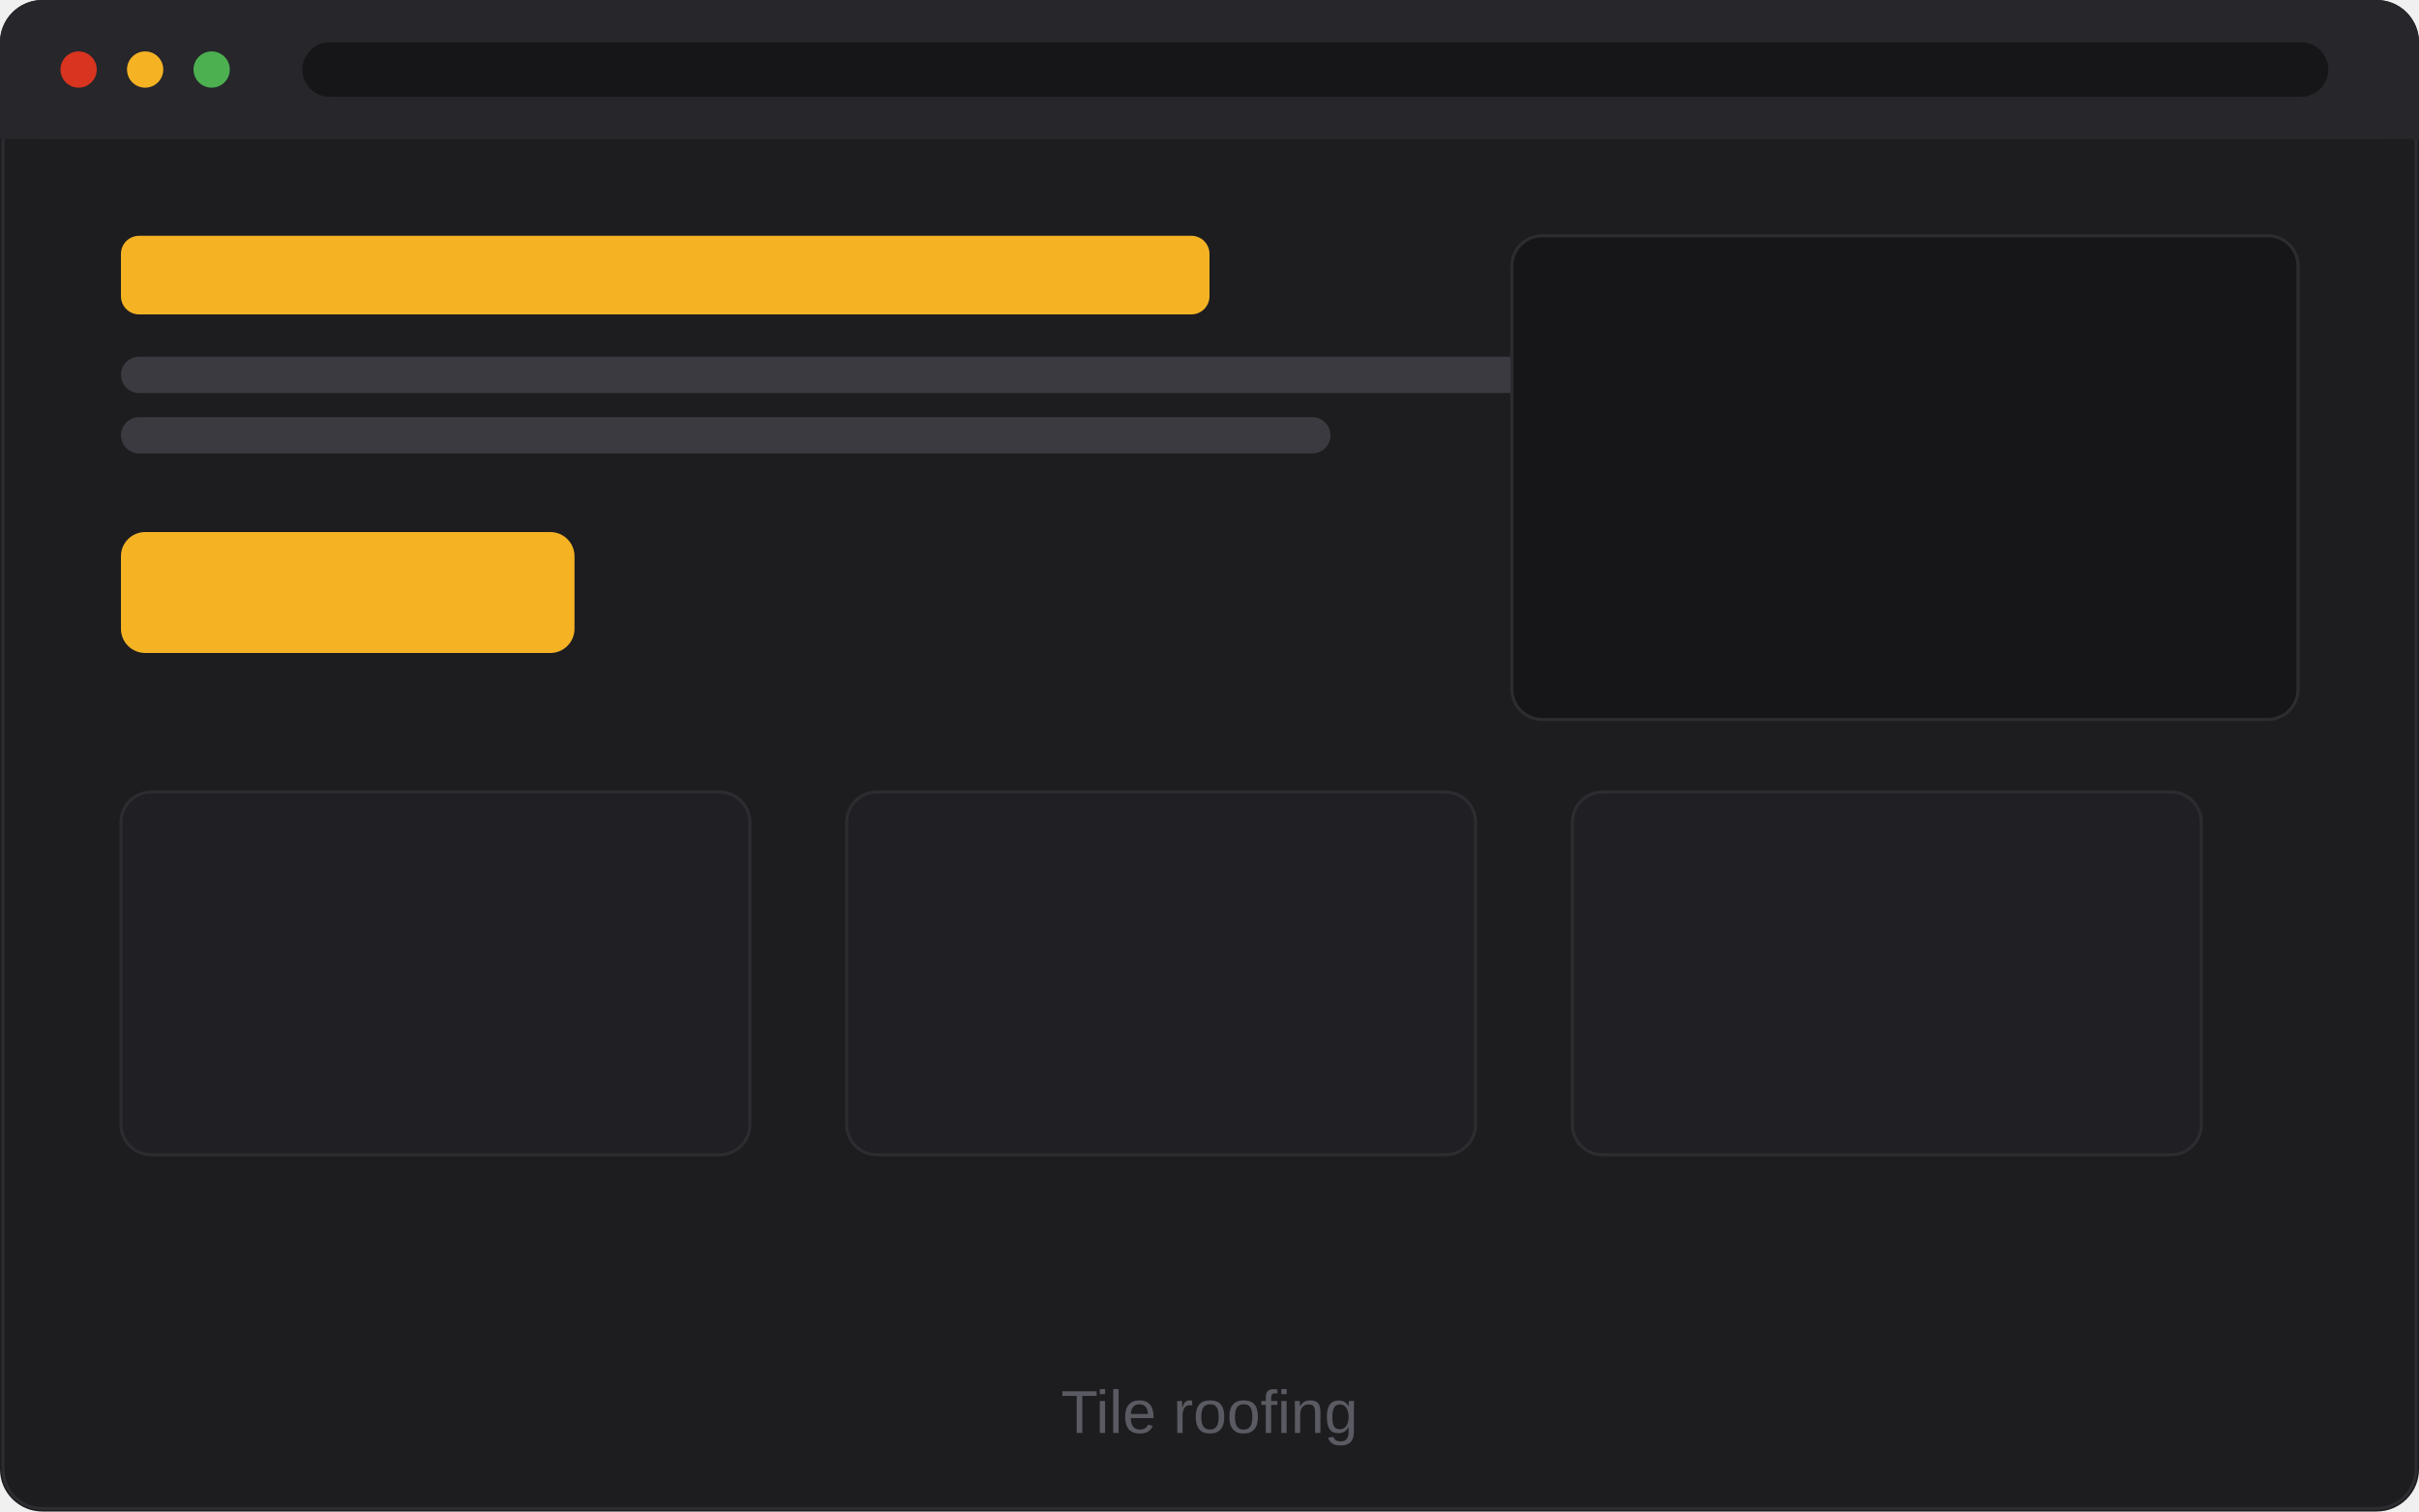
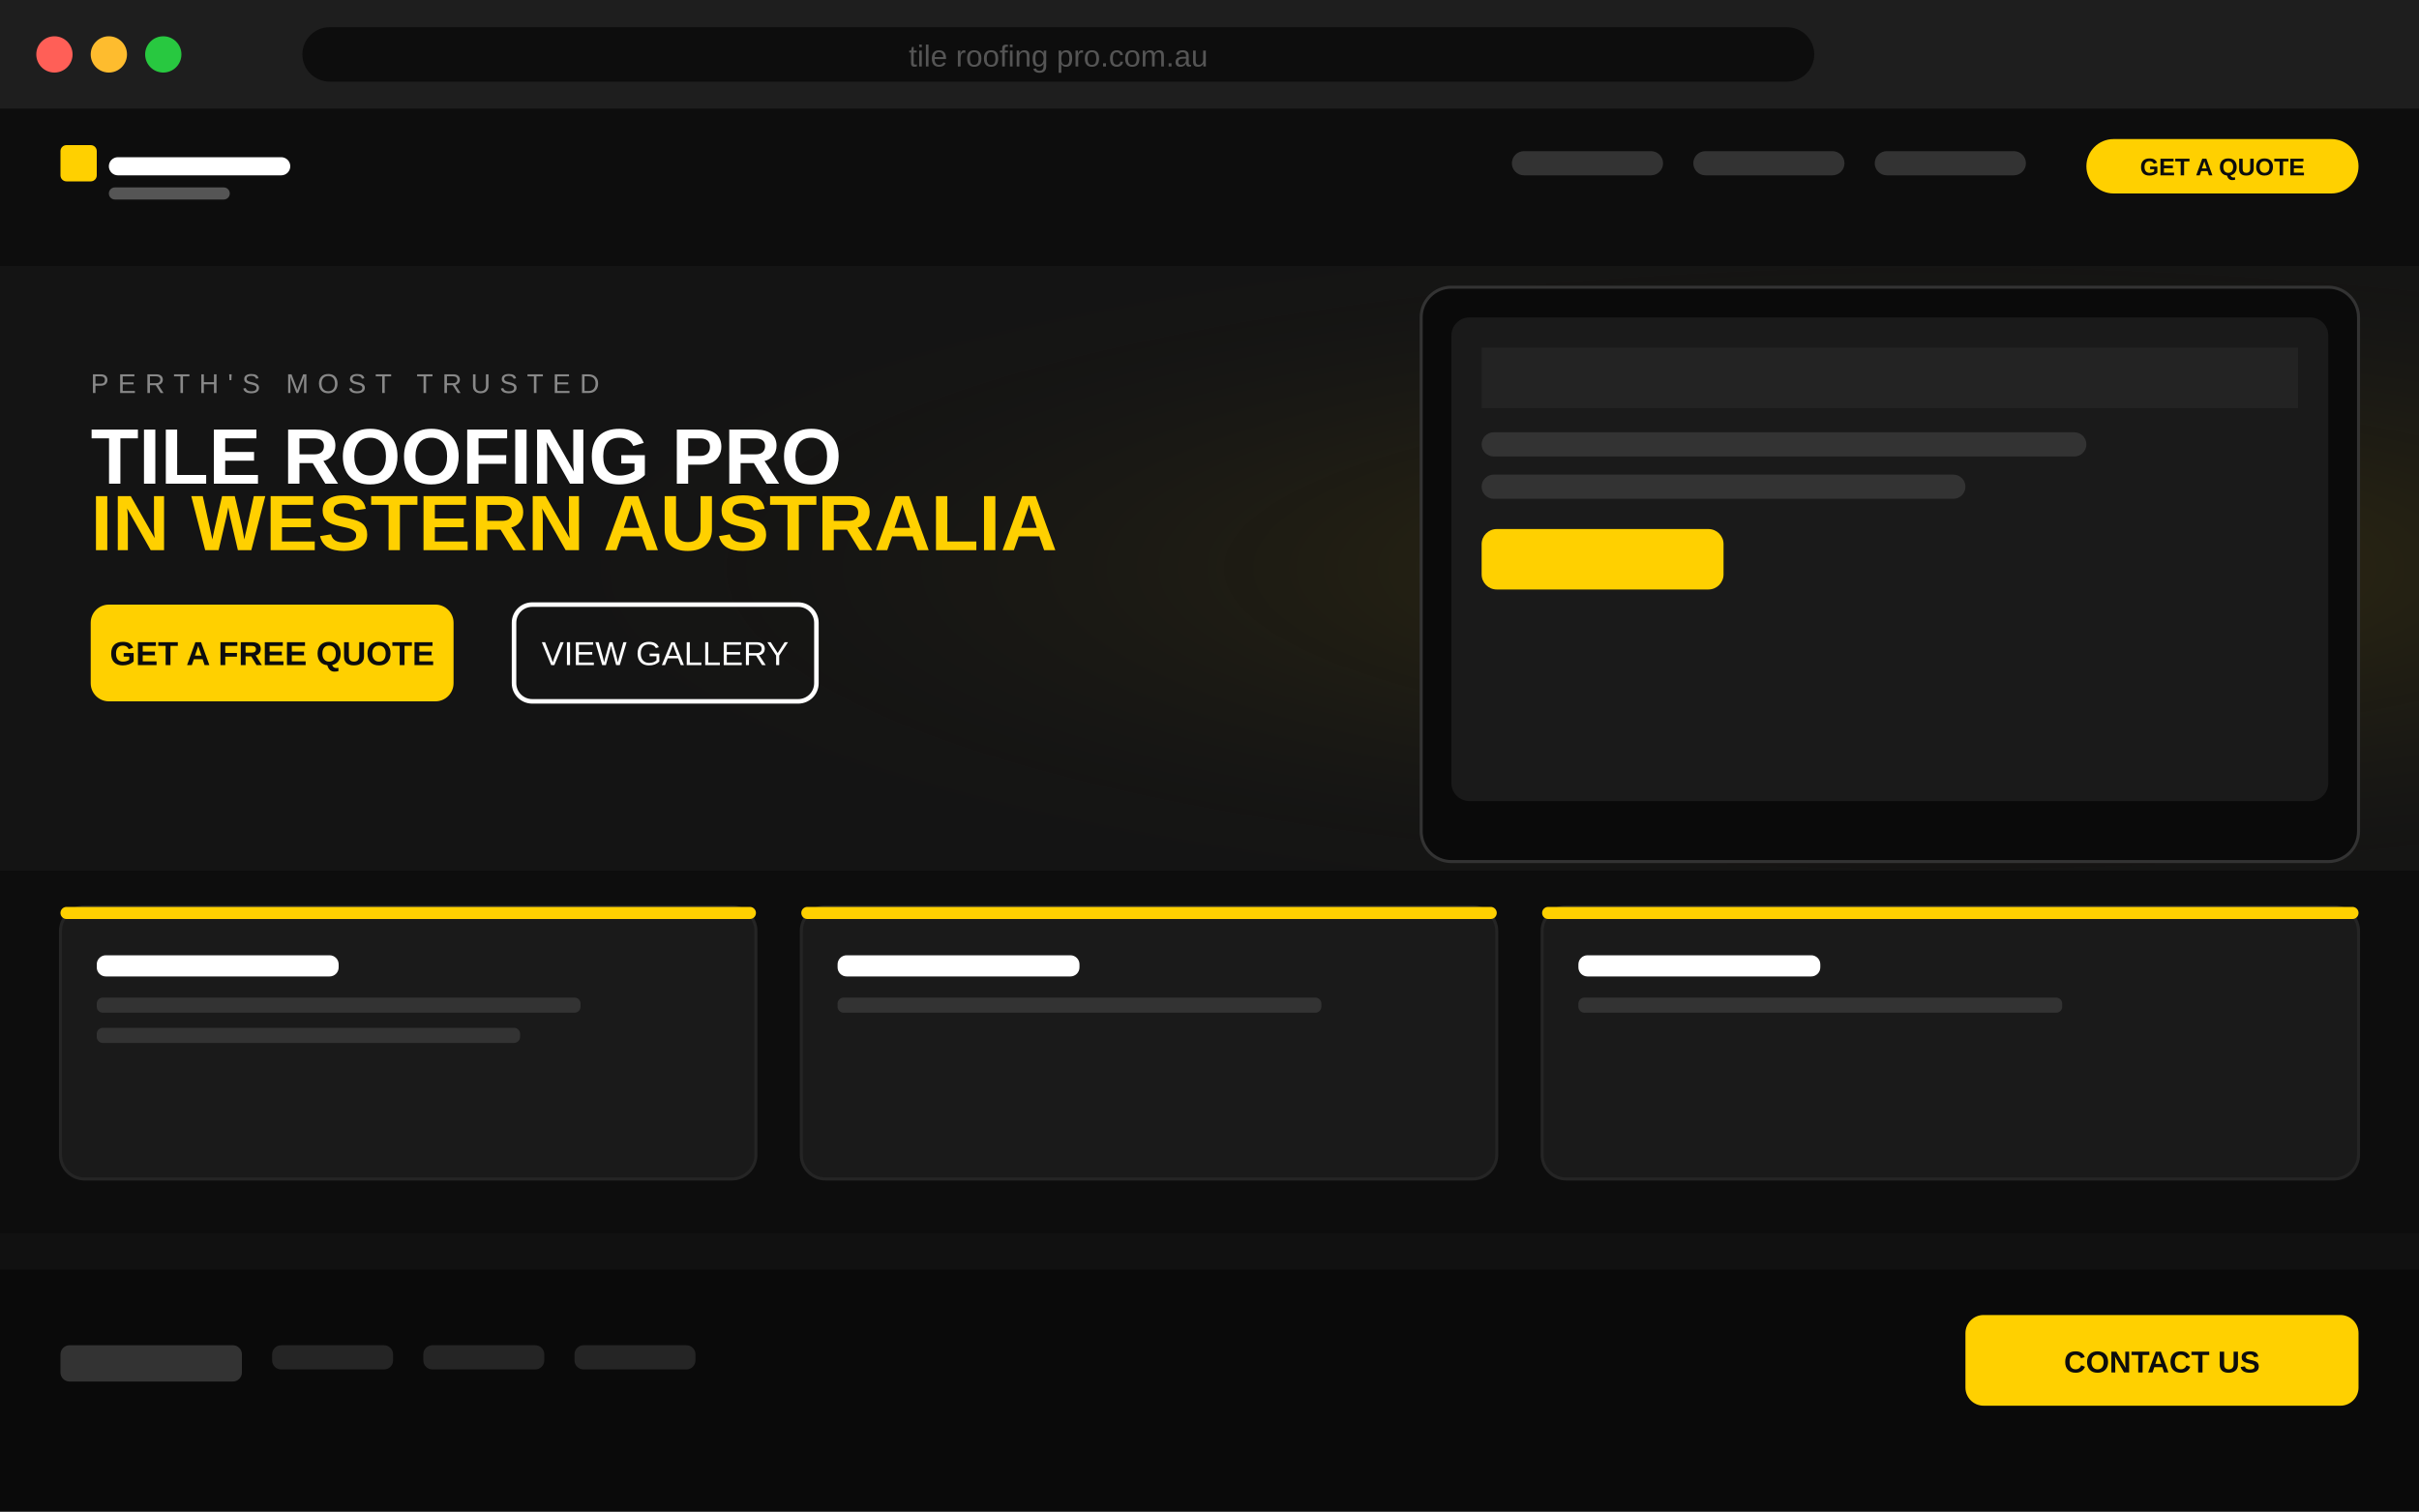
- <svg xmlns="http://www.w3.org/2000/svg" viewBox="0 0 800 500" role="img">
-   <rect width="800" height="500" rx="14" fill="#1d1d20" />
-   <rect x="1" y="1" width="798" height="498" rx="13" fill="none" stroke="#2c2c31" />
-   <rect x="0" y="0" width="800" height="46" rx="14" fill="#26262b" />
-   <rect x="0" y="32" width="800" height="14" fill="#26262b" />
-   <circle cx="26" cy="23" r="6" fill="#d8341f" />
-   <circle cx="48" cy="23" r="6" fill="#f5b324" />
-   <circle cx="70" cy="23" r="6" fill="#4caf50" />
-   <rect x="100" y="14" width="670" height="18" rx="9" fill="#161619" />
-   <rect x="40" y="78" width="360" height="26" rx="6" fill="#f5b324" />
-   <rect x="40" y="118" width="496" height="12" rx="6" fill="#3a3a40" />
-   <rect x="40" y="138" width="400" height="12" rx="6" fill="#3a3a40" />
-   <rect x="40" y="176" width="150" height="40" rx="8" fill="#f5b324" />
-   <rect x="500" y="78" width="260" height="160" rx="10" fill="#161619" stroke="#2c2c31" />
-   <rect x="40" y="262" width="208" height="120" rx="10" fill="#202024" stroke="#2c2c31" />
-   <rect x="280" y="262" width="208" height="120" rx="10" fill="#202024" stroke="#2c2c31" />
-   <rect x="520" y="262" width="208" height="120" rx="10" fill="#202024" stroke="#2c2c31" />
-   <text x="400" y="474" text-anchor="middle" fill="#5a5a62" font-family="Arial, sans-serif" font-size="20">Tile roofing</text>
+ <svg xmlns="http://www.w3.org/2000/svg" viewBox="0 0 800 500">
+   <rect width="800" height="500" fill="#111111" />
+   <rect width="800" height="36" fill="#1e1e1e" />
+   <circle cx="18" cy="18" r="6" fill="#ff5f57" />
+   <circle cx="36" cy="18" r="6" fill="#febc2e" />
+   <circle cx="54" cy="18" r="6" fill="#28c840" />
+   <rect x="100" y="9" width="500" height="18" rx="9" fill="#0d0d0d" />
+   <text x="350" y="22" text-anchor="middle" fill="#555" font-family="Arial" font-size="10">tile roofing pro.com.au</text>
+   <rect x="0" y="36" width="800" height="52" fill="#0d0d0d" />
+   <rect x="20" y="48" width="12" height="12" rx="2" fill="#FFD000" />
+   <rect x="36" y="52" width="60" height="6" rx="3" fill="#fff" />
+   <rect x="36" y="62" width="40" height="4" rx="2" fill="#555" />
+   <rect x="500" y="50" width="50" height="8" rx="4" fill="#333" />
+   <rect x="560" y="50" width="50" height="8" rx="4" fill="#333" />
+   <rect x="620" y="50" width="50" height="8" rx="4" fill="#333" />
+   <rect x="690" y="46" width="90" height="18" rx="9" fill="#FFD000" />
+   <text x="735" y="58" text-anchor="middle" fill="#0d0d0d" font-family="Arial Black,Arial" font-size="8" font-weight="bold">GET A QUOTE</text>
+   <rect x="0" y="88" width="800" height="200" fill="#141414" />
+   <rect x="0" y="88" width="800" height="200" fill="url(#hg5)" />
+   <defs>
+     <radialGradient id="hg5" cx="80%" cy="50%" r="60%">
+       <stop offset="0" stop-color="#FFD000" stop-opacity="0.15" />
+       <stop offset="1" stop-color="#141414" stop-opacity="0" />
+     </radialGradient>
+   </defs>
+   <text x="30" y="130" fill="#888" font-family="Arial" font-size="9" letter-spacing="3">PERTH'S MOST TRUSTED</text>
+   <text x="30" y="160" fill="#fff" font-family="Arial Black,Arial" font-size="26" font-weight="900">TILE ROOFING PRO</text>
+   <text x="30" y="182" fill="#FFD000" font-family="Arial Black,Arial" font-size="26" font-weight="900">IN WESTERN AUSTRALIA</text>
+   <rect x="30" y="200" width="120" height="32" rx="6" fill="#FFD000" />
+   <text x="90" y="220" text-anchor="middle" fill="#0d0d0d" font-family="Arial" font-size="11" font-weight="bold">GET A FREE QUOTE</text>
+   <rect x="170" y="200" width="100" height="32" rx="6" fill="none" stroke="#fff" stroke-width="1.5" />
+   <text x="220" y="220" text-anchor="middle" fill="#fff" font-family="Arial" font-size="11">VIEW GALLERY</text>
+   <rect x="470" y="95" width="310" height="190" rx="10" fill="#0a0a0a" stroke="#333" stroke-width="1" />
+   <rect x="480" y="105" width="290" height="160" rx="6" fill="#1a1a1a" />
+   <rect x="490" y="115" width="270" height="20" fill="#232323" />
+   <rect x="490" y="143" width="200" height="8" rx="4" fill="#333" />
+   <rect x="490" y="157" width="160" height="8" rx="4" fill="#333" />
+   <rect x="490" y="175" width="80" height="20" rx="5" fill="#FFD000" />
+   <rect x="0" y="288" width="800" height="120" fill="#0d0d0d" />
+   <rect x="20" y="300" width="230" height="90" rx="8" fill="#1a1a1a" stroke="#252525" stroke-width="1" />
+   <rect x="20" y="300" width="230" height="4" rx="2" fill="#FFD000" />
+   <rect x="32" y="316" width="80" height="7" rx="3" fill="#fff" />
+   <rect x="32" y="330" width="160" height="5" rx="2" fill="#333" />
+   <rect x="32" y="340" width="140" height="5" rx="2" fill="#333" />
+   <rect x="265" y="300" width="230" height="90" rx="8" fill="#1a1a1a" stroke="#252525" stroke-width="1" />
+   <rect x="265" y="300" width="230" height="4" rx="2" fill="#FFD000" />
+   <rect x="277" y="316" width="80" height="7" rx="3" fill="#fff" />
+   <rect x="277" y="330" width="160" height="5" rx="2" fill="#333" />
+   <rect x="510" y="300" width="270" height="90" rx="8" fill="#1a1a1a" stroke="#252525" stroke-width="1" />
+   <rect x="510" y="300" width="270" height="4" rx="2" fill="#FFD000" />
+   <rect x="522" y="316" width="80" height="7" rx="3" fill="#fff" />
+   <rect x="522" y="330" width="160" height="5" rx="2" fill="#333" />
+   <rect x="0" y="420" width="800" height="80" fill="#0a0a0a" />
+   <rect x="20" y="445" width="60" height="12" rx="3" fill="#333" />
+   <rect x="90" y="445" width="40" height="8" rx="3" fill="#252525" />
+   <rect x="140" y="445" width="40" height="8" rx="3" fill="#252525" />
+   <rect x="190" y="445" width="40" height="8" rx="3" fill="#252525" />
+   <rect x="650" y="435" width="130" height="30" rx="6" fill="#FFD000" />
+   <text x="715" y="454" text-anchor="middle" fill="#0d0d0d" font-family="Arial" font-size="10" font-weight="bold">CONTACT US</text>
</svg>
